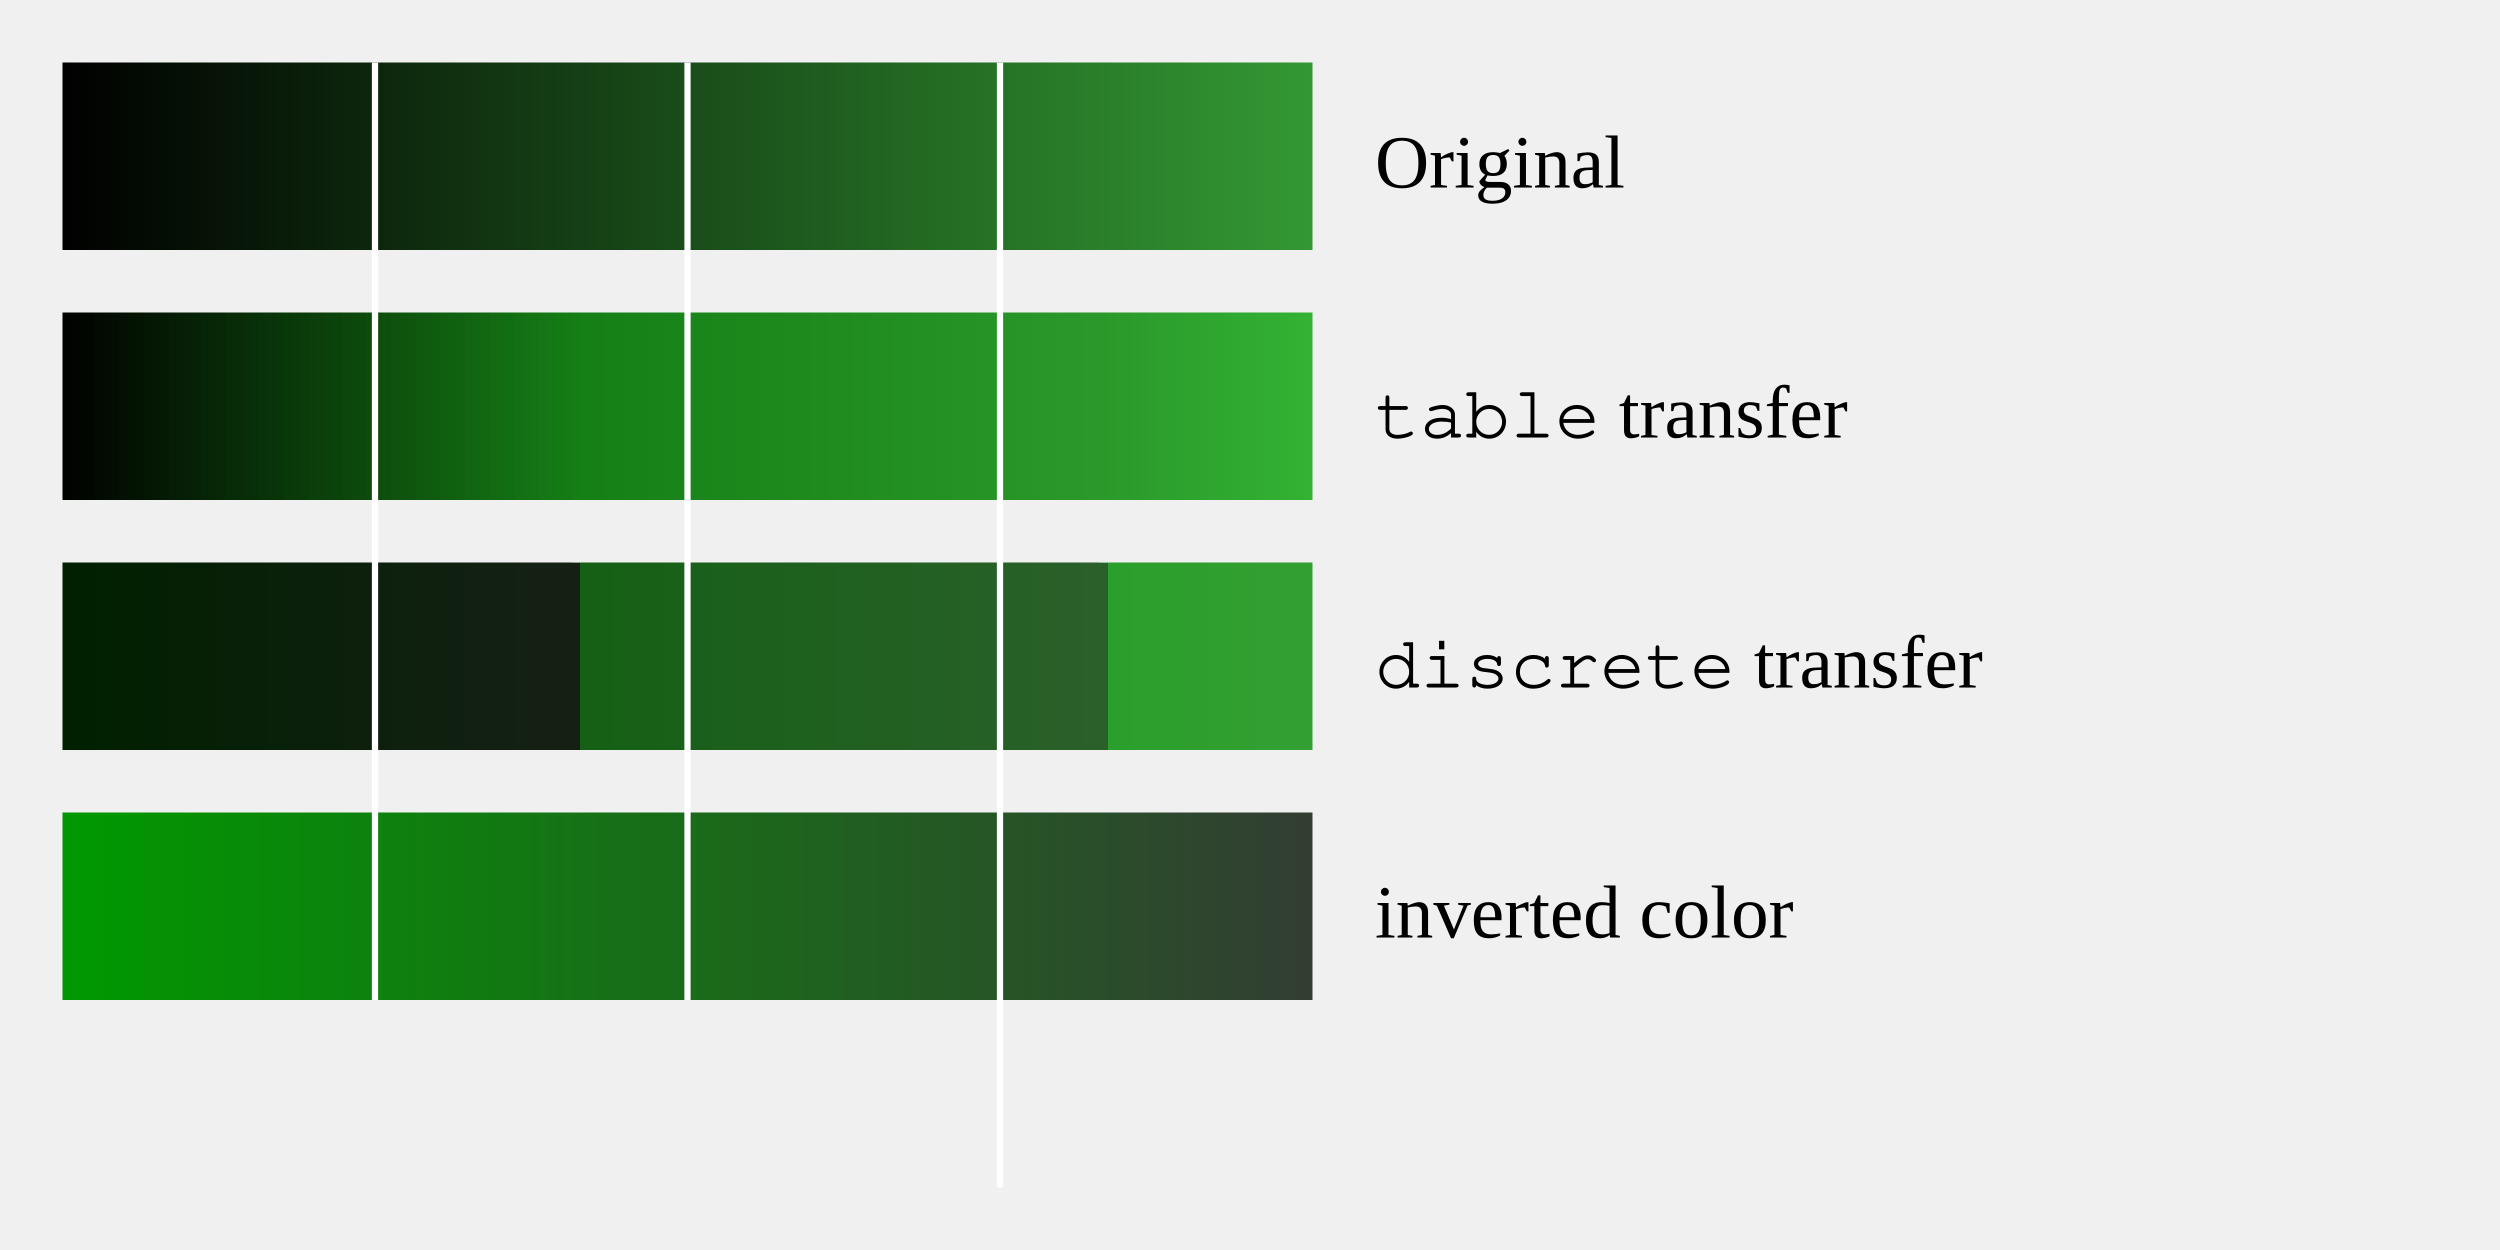
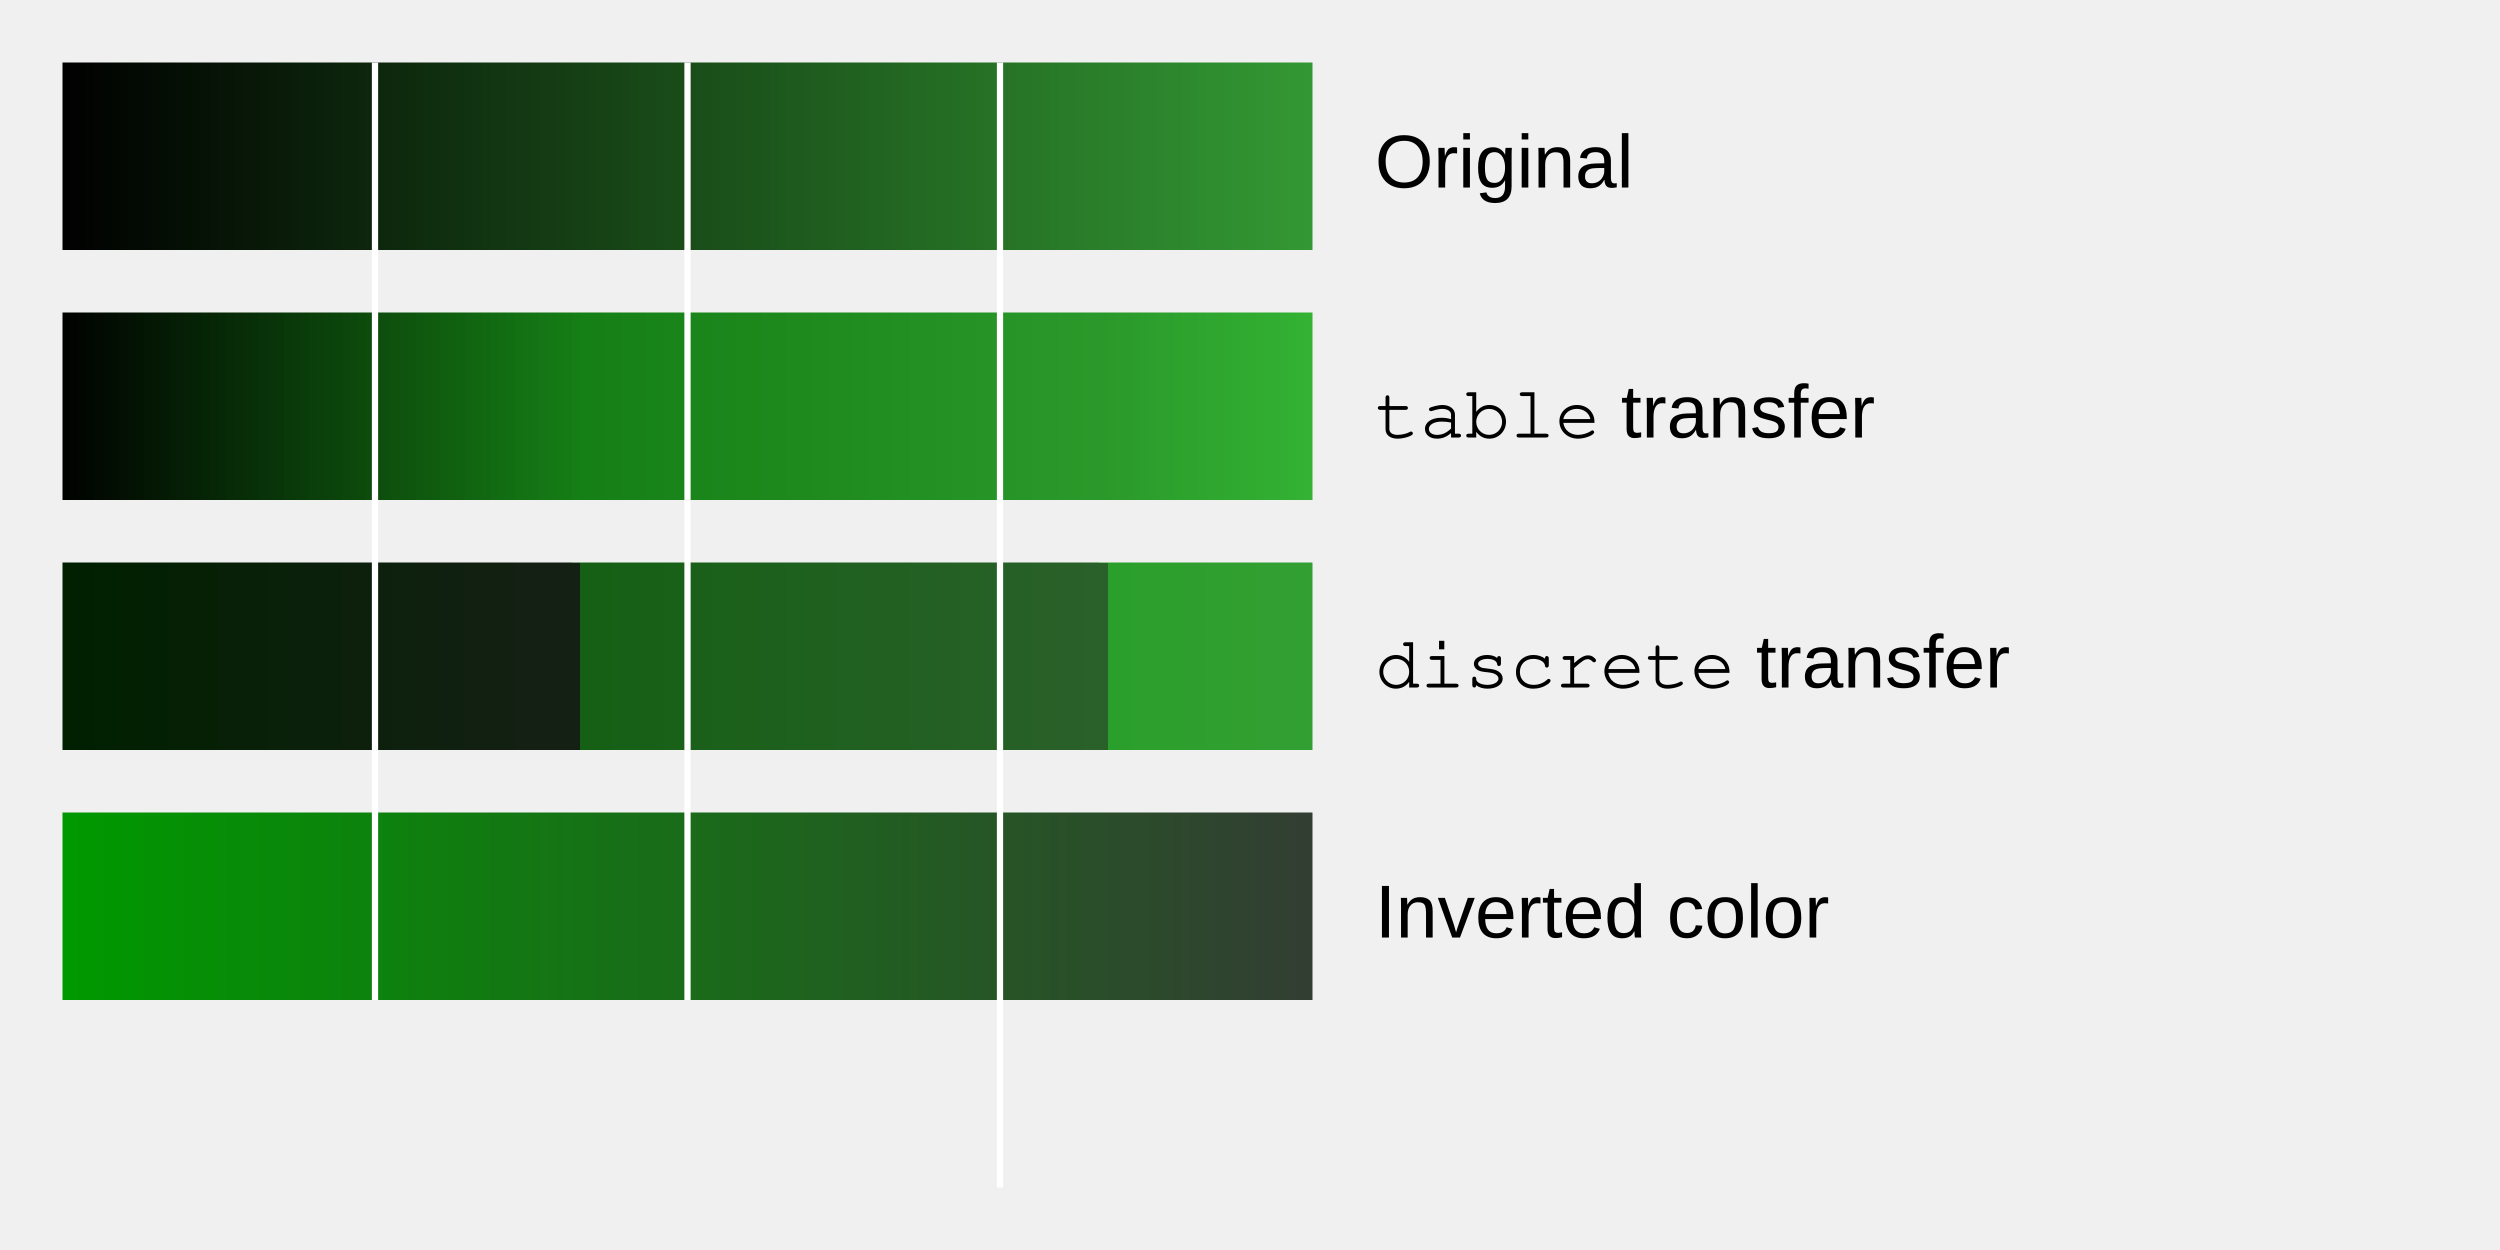
<svg xmlns="http://www.w3.org/2000/svg" xmlns:xlink="http://www.w3.org/1999/xlink" width="400" height="200" viewBox="0 0 400 200">
  <defs>
    <filter id="table-filter" filterUnits="objectBoundingBox" color-interpolation-filters="sRGB" x="0%" y="0%" width="100%" height="100%">
      <feComponentTransfer>
        <feFuncG type="table" tableValues="0.0 0.5 0.6 0.85 1.0" />
      </feComponentTransfer>
    </filter>
    <filter id="discrete-filter" filterUnits="objectBoundingBox" color-interpolation-filters="sRGB" x="0%" y="0%" width="100%" height="100%">
      <feComponentTransfer>
        <feFuncG type="discrete" tableValues="0.125 0.375 0.625 0.875" />
      </feComponentTransfer>
    </filter>
    <filter id="invert-filter" filterUnits="objectBoundingBox" color-interpolation-filters="sRGB" x="0%" y="0%" width="100%" height="100%">
      <feComponentTransfer in="SourceGraphic">
        <feFuncG type="table" tableValues="0.6 0" />
      </feComponentTransfer>
    </filter>
    <linearGradient id="green-grad">
      <stop offset="0%" stop-color="#000000" />
      <stop offset="100%" stop-color="#339933" />
    </linearGradient>
    <g id="green-bar">
      <rect x="0" y="0" width="200" height="30" style="fill: url(#green-grad);" />
    </g>
  </defs>
-   <g transform="translate(10, 10)">
+   <g transform="translate(10, 10)" style="font-family: 'Liberation Sans', 'Helvetica', sans-serif">
    <use xlink:href="#green-bar" transform="translate(0,0)" />
    <text x="210" y="20">Original</text>
    <use xlink:href="#green-bar" transform="translate(0,40)" style="filter: url(#table-filter);" />
    <text x="210" y="60">
-       <tspan style="font-family: Courier;">table</tspan> transfer
+       <tspan style="font-family: Courier, monospace;">table</tspan> transfer
    </text>
    <use xlink:href="#green-bar" transform="translate(0,80)" style="filter: url(#discrete-filter);" />
    <text x="210" y="100">
-       <tspan font-family="Courier">discrete</tspan> transfer
+       <tspan font-family="Courier, monospace">discrete</tspan> transfer
    </text>
    <use xlink:href="#green-bar" transform="translate(0,120)" style="filter: url(#invert-filter);" />
-     <text x="210" y="140">inverted color</text>
+     <text x="210" y="140">Inverted color</text>
    <path d="M 50 0 v150 M 100 0 v150 M 150 0 v180" style="stroke: white; fill: none;" />
  </g>
</svg>
